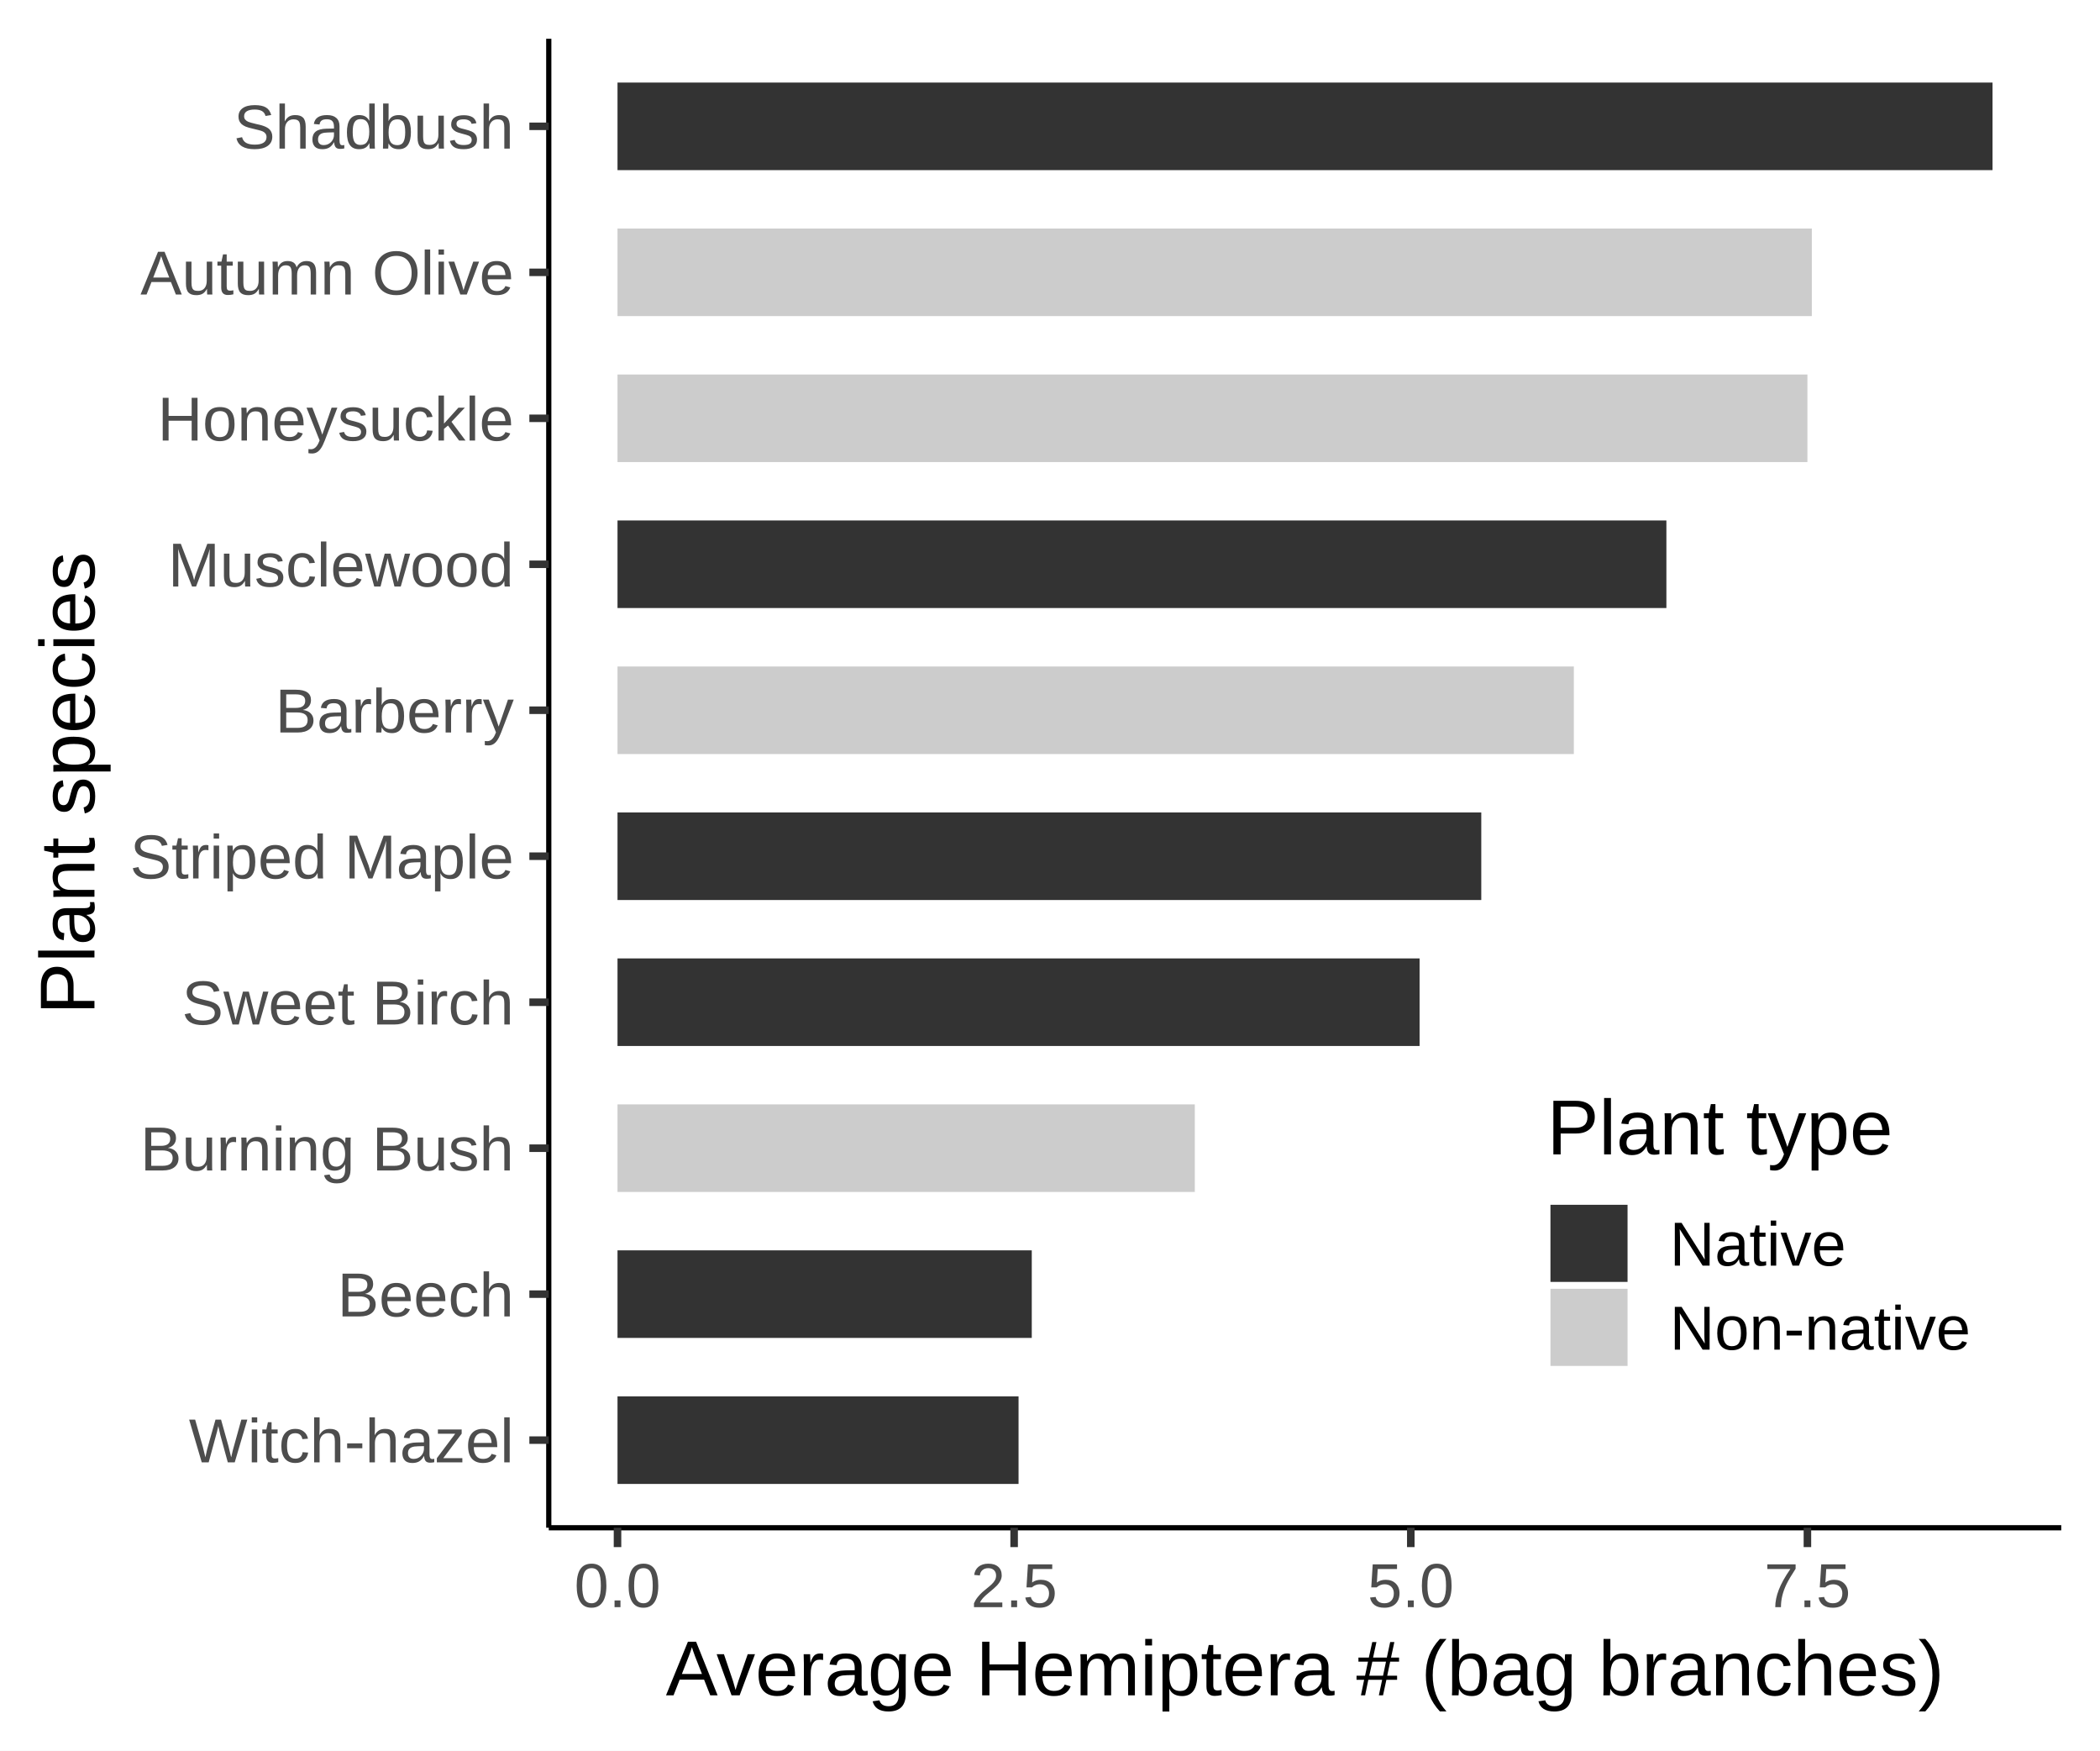
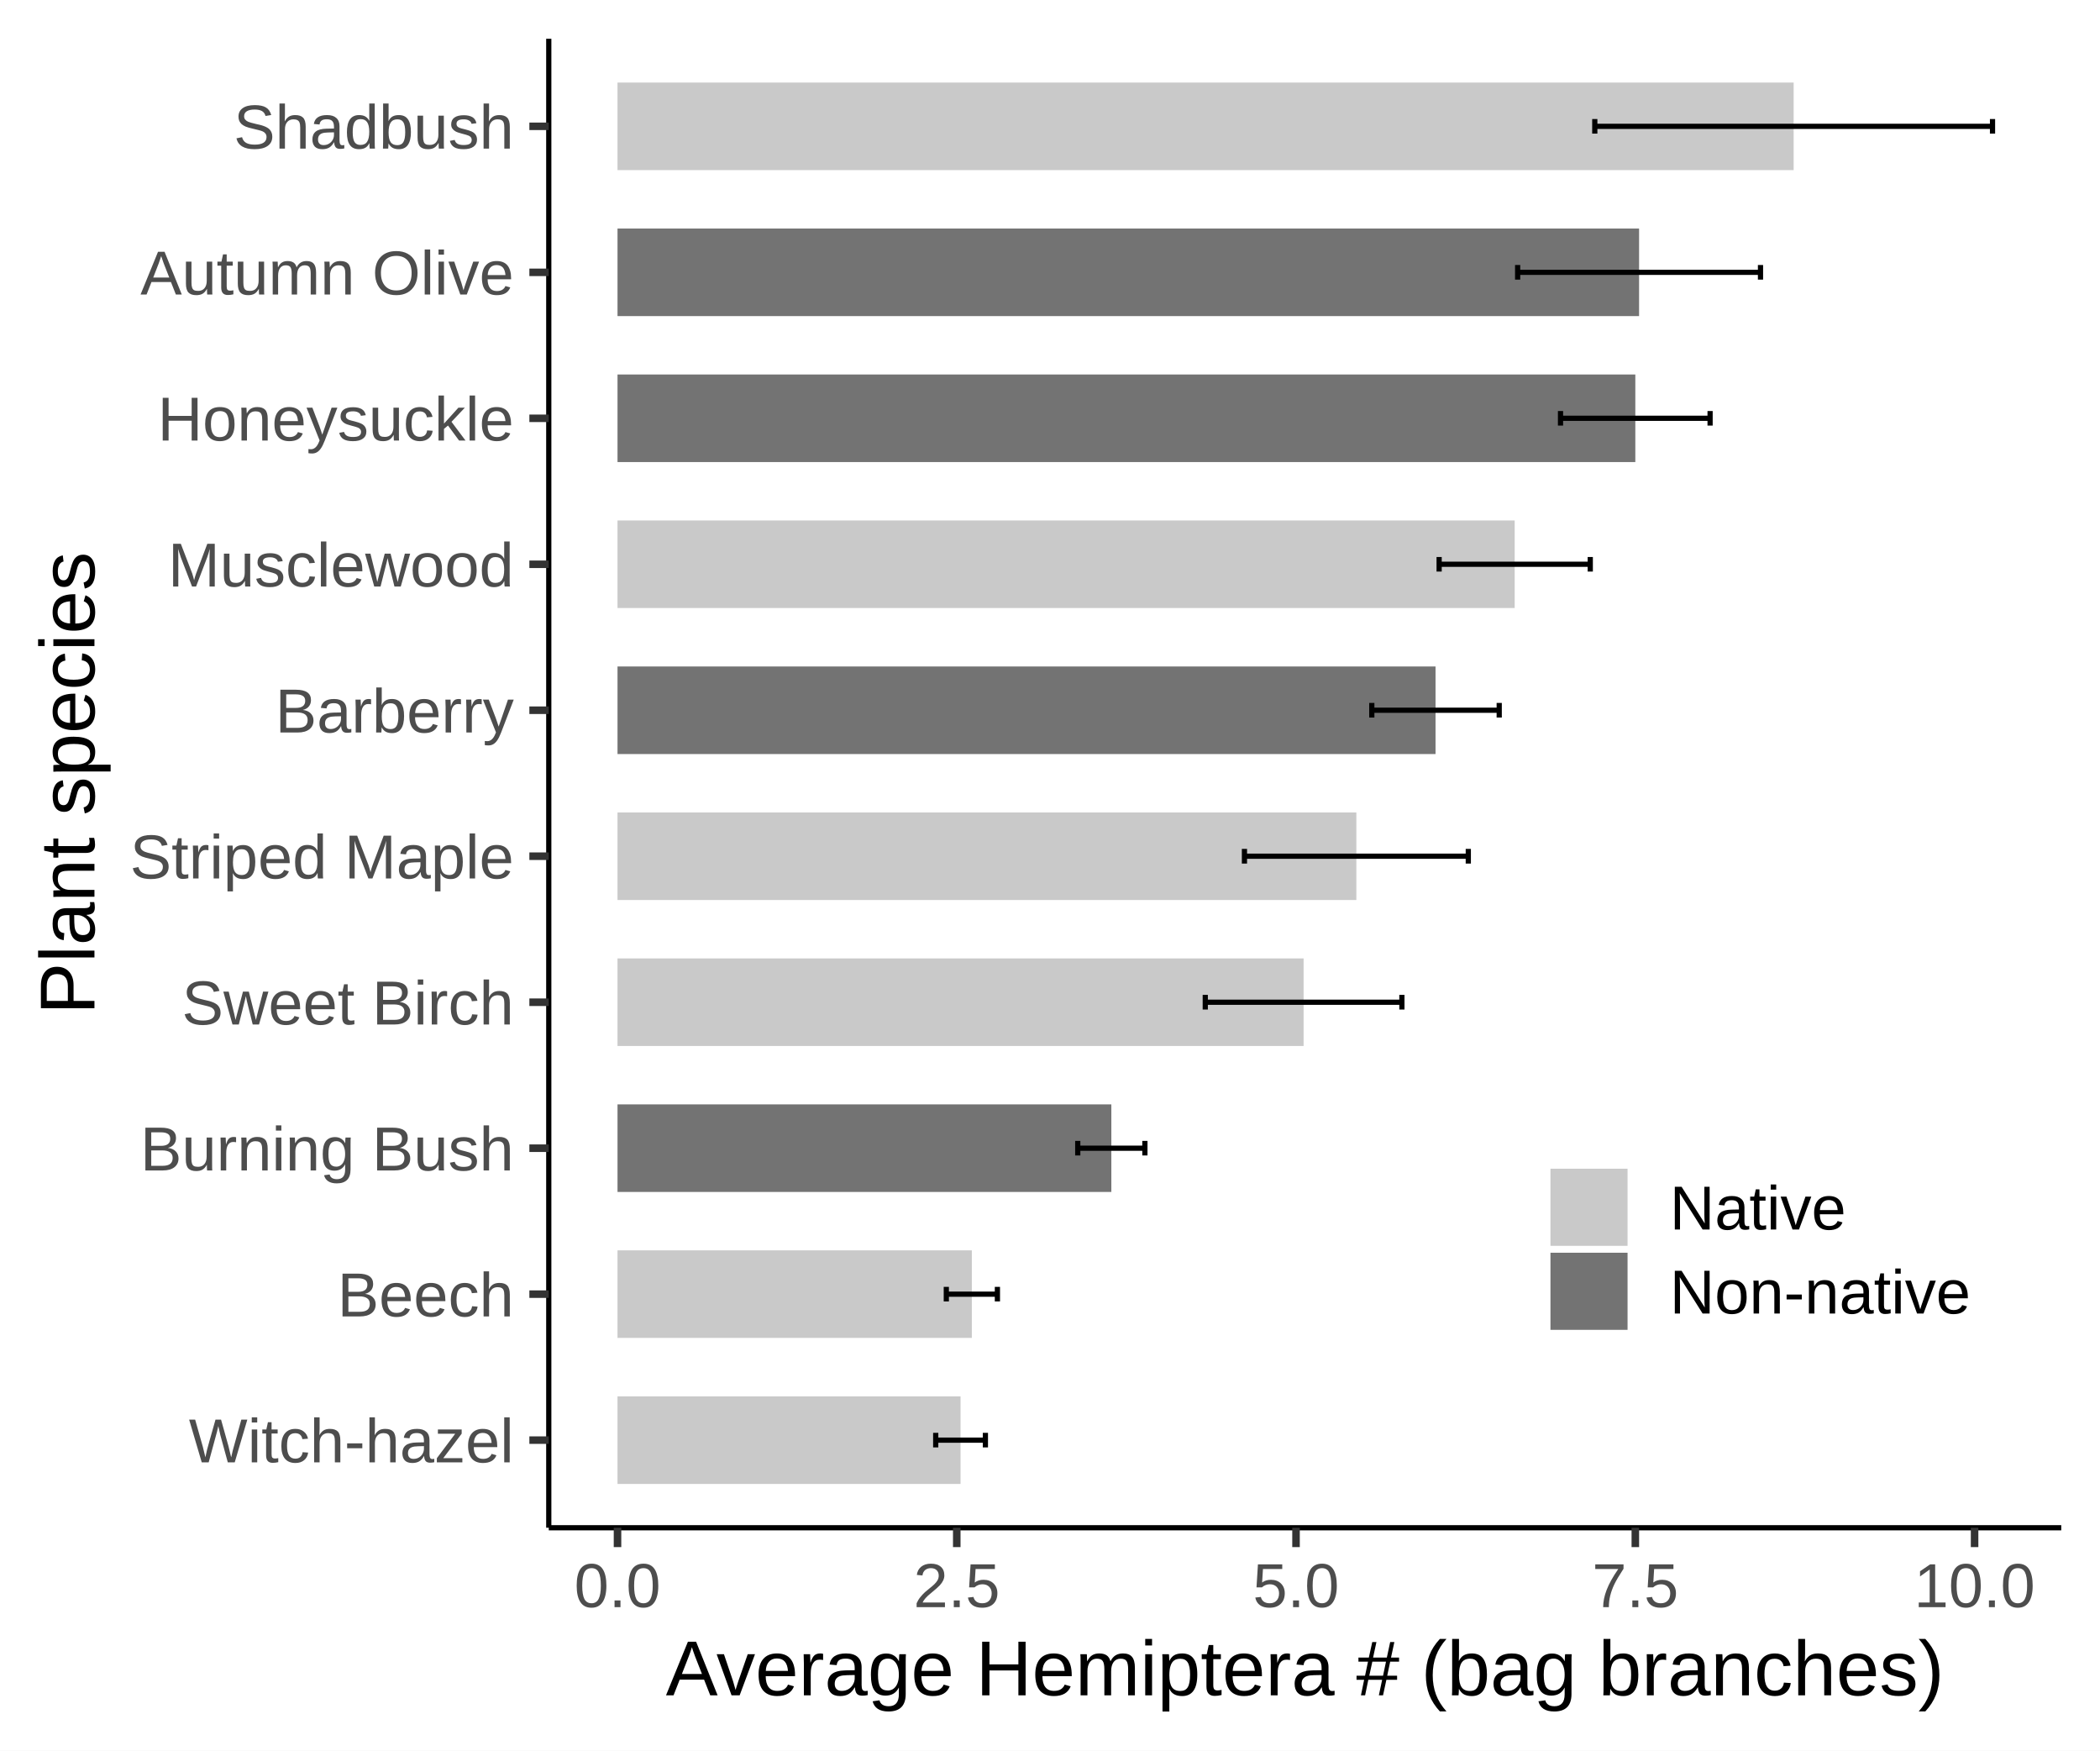
<svg xmlns="http://www.w3.org/2000/svg" class="svglite" width="432.00pt" height="360.00pt" viewBox="0 0 432.00 360.00">
  <defs>
    <style type="text/css">
    .svglite line, .svglite polyline, .svglite polygon, .svglite path, .svglite rect, .svglite circle {
      fill: none;
      stroke: #000000;
      stroke-linecap: round;
      stroke-linejoin: round;
      stroke-miterlimit: 10.00;
    }
  </style>
  </defs>
  <rect width="100%" height="100%" style="stroke: none; fill: #FFFFFF;" />
  <defs>
    <clipPath id="cpMC4wMHw0MzIuMDB8MC4wMHwzNjAuMDA=">
      <rect x="0.00" y="0.00" width="432.00" height="360.00" />
    </clipPath>
  </defs>
  <g clip-path="url(#cpMC4wMHw0MzIuMDB8MC4wMHwzNjAuMDA=)">
    <rect x="0.00" y="0.00" width="432.00" height="360.00" style="stroke-width: 1.55; stroke: #FFFFFF; fill: #FFFFFF;" />
  </g>
  <defs>
    <clipPath id="cpMTEyLjg5fDQyNC4wM3w3Ljk3fDMxNC4yMA==">
      <rect x="112.89" y="7.97" width="311.14" height="306.23" />
    </clipPath>
  </defs>
  <g clip-path="url(#cpMTEyLjg5fDQyNC4wM3w3Ljk3fDMxNC4yMA==)">
    <rect x="112.89" y="7.97" width="311.14" height="306.23" style="stroke-width: 1.55; stroke: none; fill: #FFFFFF;" />
-     <rect x="127.03" y="47.00" width="245.69" height="18.01" style="stroke-width: 1.07; stroke: none; stroke-linecap: square; stroke-linejoin: miter; fill: #CCCCCC;" />
-     <rect x="127.03" y="137.07" width="196.73" height="18.01" style="stroke-width: 1.07; stroke: none; stroke-linecap: square; stroke-linejoin: miter; fill: #CCCCCC;" />
-     <rect x="127.03" y="257.15" width="85.22" height="18.01" style="stroke-width: 1.07; stroke: none; stroke-linecap: square; stroke-linejoin: miter; fill: #333333;" />
-     <rect x="127.03" y="227.13" width="118.76" height="18.01" style="stroke-width: 1.07; stroke: none; stroke-linecap: square; stroke-linejoin: miter; fill: #CCCCCC;" />
-     <rect x="127.03" y="77.02" width="244.78" height="18.01" style="stroke-width: 1.07; stroke: none; stroke-linecap: square; stroke-linejoin: miter; fill: #CCCCCC;" />
-     <rect x="127.03" y="107.04" width="215.77" height="18.01" style="stroke-width: 1.07; stroke: none; stroke-linecap: square; stroke-linejoin: miter; fill: #333333;" />
-     <rect x="127.03" y="16.98" width="282.86" height="18.01" style="stroke-width: 1.07; stroke: none; stroke-linecap: square; stroke-linejoin: miter; fill: #333333;" />
-     <rect x="127.03" y="167.09" width="177.69" height="18.01" style="stroke-width: 1.07; stroke: none; stroke-linecap: square; stroke-linejoin: miter; fill: #333333;" />
-     <rect x="127.03" y="197.11" width="165.00" height="18.01" style="stroke-width: 1.07; stroke: none; stroke-linecap: square; stroke-linejoin: miter; fill: #333333;" />
-     <rect x="127.03" y="287.18" width="82.50" height="18.01" style="stroke-width: 1.07; stroke: none; stroke-linecap: square; stroke-linejoin: miter; fill: #333333;" />
+     <rect x="127.03" y="47.00" width="210.15" height="18.01" style="stroke-width: 1.07; stroke: none; stroke-linecap: square; stroke-linejoin: miter; fill: #737373;" />
+     <rect x="127.03" y="137.07" width="168.28" height="18.01" style="stroke-width: 1.07; stroke: none; stroke-linecap: square; stroke-linejoin: miter; fill: #737373;" />
+     <rect x="127.03" y="257.15" width="72.89" height="18.01" style="stroke-width: 1.07; stroke: none; stroke-linecap: square; stroke-linejoin: miter; fill: #C9C9C9;" />
+     <rect x="127.03" y="227.13" width="101.59" height="18.01" style="stroke-width: 1.07; stroke: none; stroke-linecap: square; stroke-linejoin: miter; fill: #737373;" />
+     <rect x="127.03" y="77.02" width="209.38" height="18.01" style="stroke-width: 1.07; stroke: none; stroke-linecap: square; stroke-linejoin: miter; fill: #737373;" />
+     <rect x="127.03" y="107.04" width="184.56" height="18.01" style="stroke-width: 1.07; stroke: none; stroke-linecap: square; stroke-linejoin: miter; fill: #C9C9C9;" />
+     <rect x="127.03" y="16.98" width="241.95" height="18.01" style="stroke-width: 1.07; stroke: none; stroke-linecap: square; stroke-linejoin: miter; fill: #C9C9C9;" />
+     <rect x="127.03" y="167.09" width="151.99" height="18.01" style="stroke-width: 1.07; stroke: none; stroke-linecap: square; stroke-linejoin: miter; fill: #C9C9C9;" />
+     <rect x="127.03" y="197.11" width="141.14" height="18.01" style="stroke-width: 1.07; stroke: none; stroke-linecap: square; stroke-linejoin: miter; fill: #C9C9C9;" />
+     <rect x="127.03" y="287.18" width="70.57" height="18.01" style="stroke-width: 1.07; stroke: none; stroke-linecap: square; stroke-linejoin: miter; fill: #C9C9C9;" />
+     <polyline points="362.16,57.51 362.16,54.50 " style="stroke-width: 1.07; stroke-linecap: butt;" />
+     <polyline points="362.16,56.01 312.20,56.01 " style="stroke-width: 1.07; stroke-linecap: butt;" />
+     <polyline points="312.20,57.51 312.20,54.50 " style="stroke-width: 1.07; stroke-linecap: butt;" />
+     <polyline points="308.41,147.57 308.41,144.57 " style="stroke-width: 1.07; stroke-linecap: butt;" />
+     <polyline points="308.41,146.07 282.20,146.07 " style="stroke-width: 1.07; stroke-linecap: butt;" />
+     <polyline points="282.20,147.57 282.20,144.57 " style="stroke-width: 1.07; stroke-linecap: butt;" />
+     <polyline points="205.18,267.66 205.18,264.66 " style="stroke-width: 1.07; stroke-linecap: butt;" />
+     <polyline points="205.18,266.16 194.67,266.16 " style="stroke-width: 1.07; stroke-linecap: butt;" />
+     <polyline points="194.67,267.66 194.67,264.66 " style="stroke-width: 1.07; stroke-linecap: butt;" />
+     <polyline points="235.52,237.64 235.52,234.64 " style="stroke-width: 1.07; stroke-linecap: butt;" />
+     <polyline points="235.52,236.14 221.71,236.14 " style="stroke-width: 1.07; stroke-linecap: butt;" />
+     <polyline points="221.71,237.64 221.71,234.64 " style="stroke-width: 1.07; stroke-linecap: butt;" />
+     <polyline points="351.79,87.53 351.79,84.53 " style="stroke-width: 1.07; stroke-linecap: butt;" />
+     <polyline points="351.79,86.03 321.02,86.03 " style="stroke-width: 1.07; stroke-linecap: butt;" />
+     <polyline points="321.02,87.53 321.02,84.53 " style="stroke-width: 1.07; stroke-linecap: butt;" />
+     <polyline points="327.14,117.55 327.14,114.55 " style="stroke-width: 1.07; stroke-linecap: butt;" />
+     <polyline points="327.14,116.05 296.05,116.05 " style="stroke-width: 1.07; stroke-linecap: butt;" />
+     <polyline points="296.05,117.55 296.05,114.55 " style="stroke-width: 1.07; stroke-linecap: butt;" />
+     <polyline points="409.89,27.48 409.89,24.48 " style="stroke-width: 1.07; stroke-linecap: butt;" />
+     <polyline points="409.89,25.98 328.07,25.98 " style="stroke-width: 1.07; stroke-linecap: butt;" />
+     <polyline points="328.07,27.48 328.07,24.48 " style="stroke-width: 1.07; stroke-linecap: butt;" />
+     <polyline points="302.05,177.60 302.05,174.59 " style="stroke-width: 1.07; stroke-linecap: butt;" />
+     <polyline points="302.05,176.09 256.00,176.09 " style="stroke-width: 1.07; stroke-linecap: butt;" />
+     <polyline points="256.00,177.60 256.00,174.59 " style="stroke-width: 1.07; stroke-linecap: butt;" />
+     <polyline points="288.39,207.62 288.39,204.61 " style="stroke-width: 1.07; stroke-linecap: butt;" />
+     <polyline points="288.39,206.12 247.94,206.12 " style="stroke-width: 1.07; stroke-linecap: butt;" />
+     <polyline points="247.94,207.62 247.94,204.61 " style="stroke-width: 1.07; stroke-linecap: butt;" />
+     <polyline points="202.71,297.68 202.71,294.68 " style="stroke-width: 1.07; stroke-linecap: butt;" />
+     <polyline points="202.71,296.18 192.49,296.18 " style="stroke-width: 1.07; stroke-linecap: butt;" />
+     <polyline points="192.49,297.68 192.49,294.68 " style="stroke-width: 1.07; stroke-linecap: butt;" />
  </g>
  <g clip-path="url(#cpMC4wMHw0MzIuMDB8MC4wMHwzNjAuMDA=)">
    <polyline points="112.89,314.20 112.89,7.97 " style="stroke-width: 1.07; stroke-linecap: butt;" />
    <text x="105.71" y="300.76" text-anchor="end" style="font-size: 12.80px; fill: #4D4D4D; font-family: Arial;" textLength="66.84px" lengthAdjust="spacingAndGlyphs">Witch-hazel</text>
    <text x="105.71" y="270.74" text-anchor="end" style="font-size: 12.80px; fill: #4D4D4D; font-family: Arial;" textLength="36.27px" lengthAdjust="spacingAndGlyphs">Beech</text>
    <text x="105.71" y="240.72" text-anchor="end" style="font-size: 12.80px; fill: #4D4D4D; font-family: Arial;" textLength="76.81px" lengthAdjust="spacingAndGlyphs">Burning Bush</text>
    <text x="105.71" y="210.70" text-anchor="end" style="font-size: 12.80px; fill: #4D4D4D; font-family: Arial;" textLength="68.26px" lengthAdjust="spacingAndGlyphs">Sweet Birch</text>
    <text x="105.71" y="180.67" text-anchor="end" style="font-size: 12.80px; fill: #4D4D4D; font-family: Arial;" textLength="78.93px" lengthAdjust="spacingAndGlyphs">Striped Maple</text>
    <text x="105.71" y="150.65" text-anchor="end" style="font-size: 12.80px; fill: #4D4D4D; font-family: Arial;" textLength="49.06px" lengthAdjust="spacingAndGlyphs">Barberry</text>
    <text x="105.71" y="120.63" text-anchor="end" style="font-size: 12.80px; fill: #4D4D4D; font-family: Arial;" textLength="71.11px" lengthAdjust="spacingAndGlyphs">Musclewood</text>
    <text x="105.71" y="90.61" text-anchor="end" style="font-size: 12.80px; fill: #4D4D4D; font-family: Arial;" textLength="73.25px" lengthAdjust="spacingAndGlyphs">Honeysuckle</text>
    <text x="105.71" y="60.58" text-anchor="end" style="font-size: 12.80px; fill: #4D4D4D; font-family: Arial;" textLength="76.80px" lengthAdjust="spacingAndGlyphs">Autumn Olive</text>
    <text x="105.71" y="30.56" text-anchor="end" style="font-size: 12.80px; fill: #4D4D4D; font-family: Arial;" textLength="57.61px" lengthAdjust="spacingAndGlyphs">Shadbush</text>
    <polyline points="108.90,296.18 112.89,296.18 " style="stroke-width: 1.55; stroke: #333333; stroke-linecap: butt;" />
    <polyline points="108.90,266.16 112.89,266.16 " style="stroke-width: 1.55; stroke: #333333; stroke-linecap: butt;" />
    <polyline points="108.90,236.14 112.89,236.14 " style="stroke-width: 1.55; stroke: #333333; stroke-linecap: butt;" />
    <polyline points="108.90,206.12 112.89,206.12 " style="stroke-width: 1.55; stroke: #333333; stroke-linecap: butt;" />
    <polyline points="108.90,176.09 112.89,176.09 " style="stroke-width: 1.55; stroke: #333333; stroke-linecap: butt;" />
    <polyline points="108.90,146.07 112.89,146.07 " style="stroke-width: 1.55; stroke: #333333; stroke-linecap: butt;" />
    <polyline points="108.90,116.05 112.89,116.05 " style="stroke-width: 1.55; stroke: #333333; stroke-linecap: butt;" />
    <polyline points="108.90,86.03 112.89,86.03 " style="stroke-width: 1.55; stroke: #333333; stroke-linecap: butt;" />
    <polyline points="108.90,56.01 112.89,56.01 " style="stroke-width: 1.55; stroke: #333333; stroke-linecap: butt;" />
    <polyline points="108.90,25.98 112.89,25.98 " style="stroke-width: 1.55; stroke: #333333; stroke-linecap: butt;" />
    <polyline points="112.89,314.20 424.03,314.20 " style="stroke-width: 1.07; stroke-linecap: butt;" />
    <polyline points="127.03,318.18 127.03,314.20 " style="stroke-width: 1.55; stroke: #333333; stroke-linecap: butt;" />
-     <polyline points="208.62,318.18 208.62,314.20 " style="stroke-width: 1.55; stroke: #333333; stroke-linecap: butt;" />
-     <polyline points="290.22,318.18 290.22,314.20 " style="stroke-width: 1.55; stroke: #333333; stroke-linecap: butt;" />
-     <polyline points="371.81,318.18 371.81,314.20 " style="stroke-width: 1.55; stroke: #333333; stroke-linecap: butt;" />
+     <polyline points="196.82,318.18 196.82,314.20 " style="stroke-width: 1.55; stroke: #333333; stroke-linecap: butt;" />
+     <polyline points="266.61,318.18 266.61,314.20 " style="stroke-width: 1.55; stroke: #333333; stroke-linecap: butt;" />
+     <polyline points="336.41,318.18 336.41,314.20 " style="stroke-width: 1.55; stroke: #333333; stroke-linecap: butt;" />
+     <polyline points="406.20,318.18 406.20,314.20 " style="stroke-width: 1.55; stroke: #333333; stroke-linecap: butt;" />
    <text x="127.03" y="330.53" text-anchor="middle" style="font-size: 12.80px; fill: #4D4D4D; font-family: Arial;" textLength="17.78px" lengthAdjust="spacingAndGlyphs">0.0</text>
-     <text x="208.62" y="330.53" text-anchor="middle" style="font-size: 12.80px; fill: #4D4D4D; font-family: Arial;" textLength="17.78px" lengthAdjust="spacingAndGlyphs">2.5</text>
-     <text x="290.22" y="330.53" text-anchor="middle" style="font-size: 12.80px; fill: #4D4D4D; font-family: Arial;" textLength="17.78px" lengthAdjust="spacingAndGlyphs">5.0</text>
-     <text x="371.81" y="330.53" text-anchor="middle" style="font-size: 12.80px; fill: #4D4D4D; font-family: Arial;" textLength="17.78px" lengthAdjust="spacingAndGlyphs">7.5</text>
+     <text x="196.82" y="330.53" text-anchor="middle" style="font-size: 12.80px; fill: #4D4D4D; font-family: Arial;" textLength="17.78px" lengthAdjust="spacingAndGlyphs">2.5</text>
+     <text x="266.61" y="330.53" text-anchor="middle" style="font-size: 12.80px; fill: #4D4D4D; font-family: Arial;" textLength="17.78px" lengthAdjust="spacingAndGlyphs">5.0</text>
+     <text x="336.41" y="330.53" text-anchor="middle" style="font-size: 12.80px; fill: #4D4D4D; font-family: Arial;" textLength="17.78px" lengthAdjust="spacingAndGlyphs">7.5</text>
+     <text x="406.20" y="330.53" text-anchor="middle" style="font-size: 12.80px; fill: #4D4D4D; font-family: Arial;" textLength="24.90px" lengthAdjust="spacingAndGlyphs">10.0</text>
    <text x="268.46" y="348.66" text-anchor="middle" style="font-size: 16.00px; font-family: Arial;" textLength="262.96px" lengthAdjust="spacingAndGlyphs">Average Hemiptera # (bag branches)</text>
    <text transform="translate(19.43,161.08) rotate(-90)" text-anchor="middle" style="font-size: 16.00px; font-family: Arial;" textLength="95.16px" lengthAdjust="spacingAndGlyphs">Plant species</text>
-     <rect x="310.27" y="216.30" width="103.06" height="73.30" style="stroke-width: 1.55; stroke: none; fill: #FFFFFF;" />
-     <text x="318.24" y="237.41" style="font-size: 16.00px; font-family: Arial;" textLength="71.15px" lengthAdjust="spacingAndGlyphs">Plant type</text>
-     <rect x="318.24" y="247.07" width="17.28" height="17.28" style="stroke-width: 1.55; stroke: none; fill: #FFFFFF;" />
-     <rect x="318.95" y="247.78" width="15.86" height="15.86" style="stroke-width: 1.07; stroke: none; stroke-linecap: square; stroke-linejoin: miter; fill: #333333;" />
-     <rect x="318.24" y="264.35" width="17.28" height="17.28" style="stroke-width: 1.55; stroke: none; fill: #FFFFFF;" />
-     <rect x="318.95" y="265.06" width="15.86" height="15.86" style="stroke-width: 1.07; stroke: none; stroke-linecap: square; stroke-linejoin: miter; fill: #CCCCCC;" />
-     <text x="343.49" y="260.29" style="font-size: 12.80px; font-family: Arial;" textLength="36.27px" lengthAdjust="spacingAndGlyphs">Native</text>
-     <text x="343.49" y="277.57" style="font-size: 12.80px; font-family: Arial;" textLength="61.87px" lengthAdjust="spacingAndGlyphs">Non-native</text>
+     <rect x="310.27" y="223.72" width="103.06" height="58.47" style="stroke-width: 1.55; stroke: none; fill: #FFFFFF;" />
+     <rect x="318.24" y="239.66" width="17.28" height="17.28" style="stroke-width: 1.55; stroke: none; fill: #FFFFFF;" />
+     <rect x="318.95" y="240.36" width="15.86" height="15.86" style="stroke-width: 1.07; stroke: none; stroke-linecap: square; stroke-linejoin: miter; fill: #C9C9C9;" />
+     <rect x="318.24" y="256.94" width="17.28" height="17.28" style="stroke-width: 1.55; stroke: none; fill: #FFFFFF;" />
+     <rect x="318.95" y="257.64" width="15.86" height="15.86" style="stroke-width: 1.07; stroke: none; stroke-linecap: square; stroke-linejoin: miter; fill: #737373;" />
+     <text x="343.49" y="252.87" style="font-size: 12.80px; font-family: Arial;" textLength="36.27px" lengthAdjust="spacingAndGlyphs">Native</text>
+     <text x="343.49" y="270.15" style="font-size: 12.80px; font-family: Arial;" textLength="61.87px" lengthAdjust="spacingAndGlyphs">Non-native</text>
  </g>
</svg>
